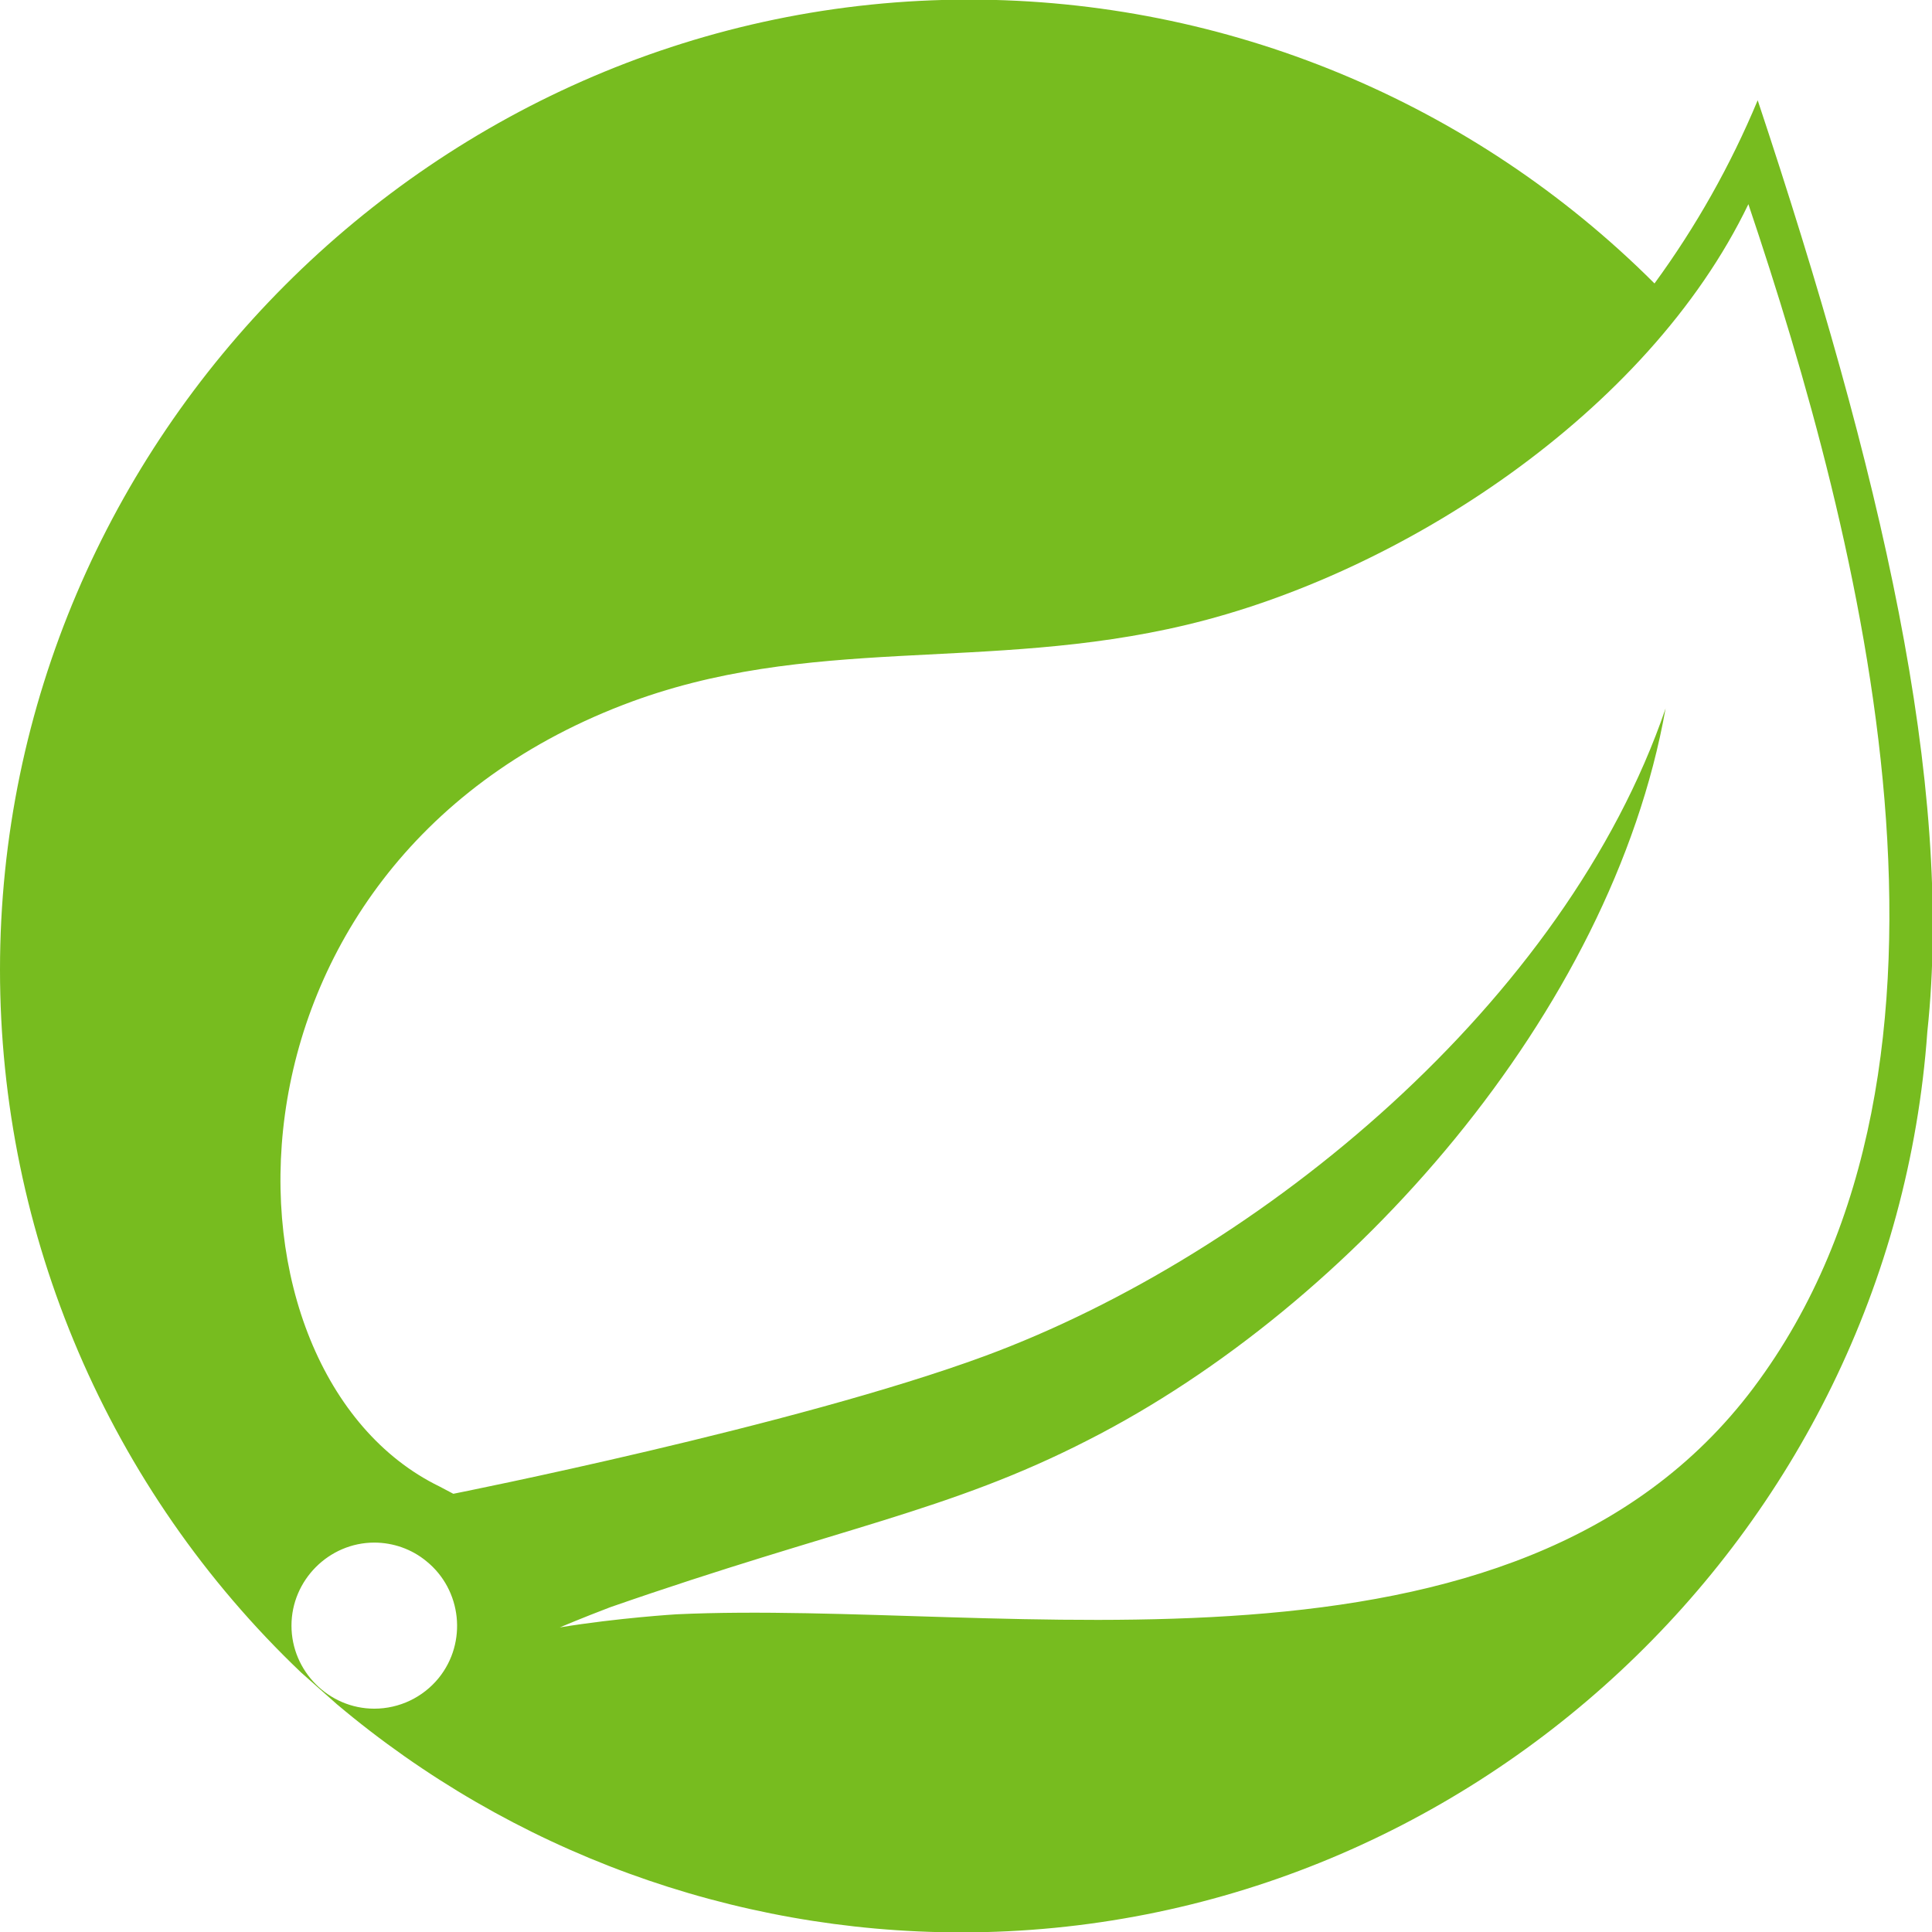
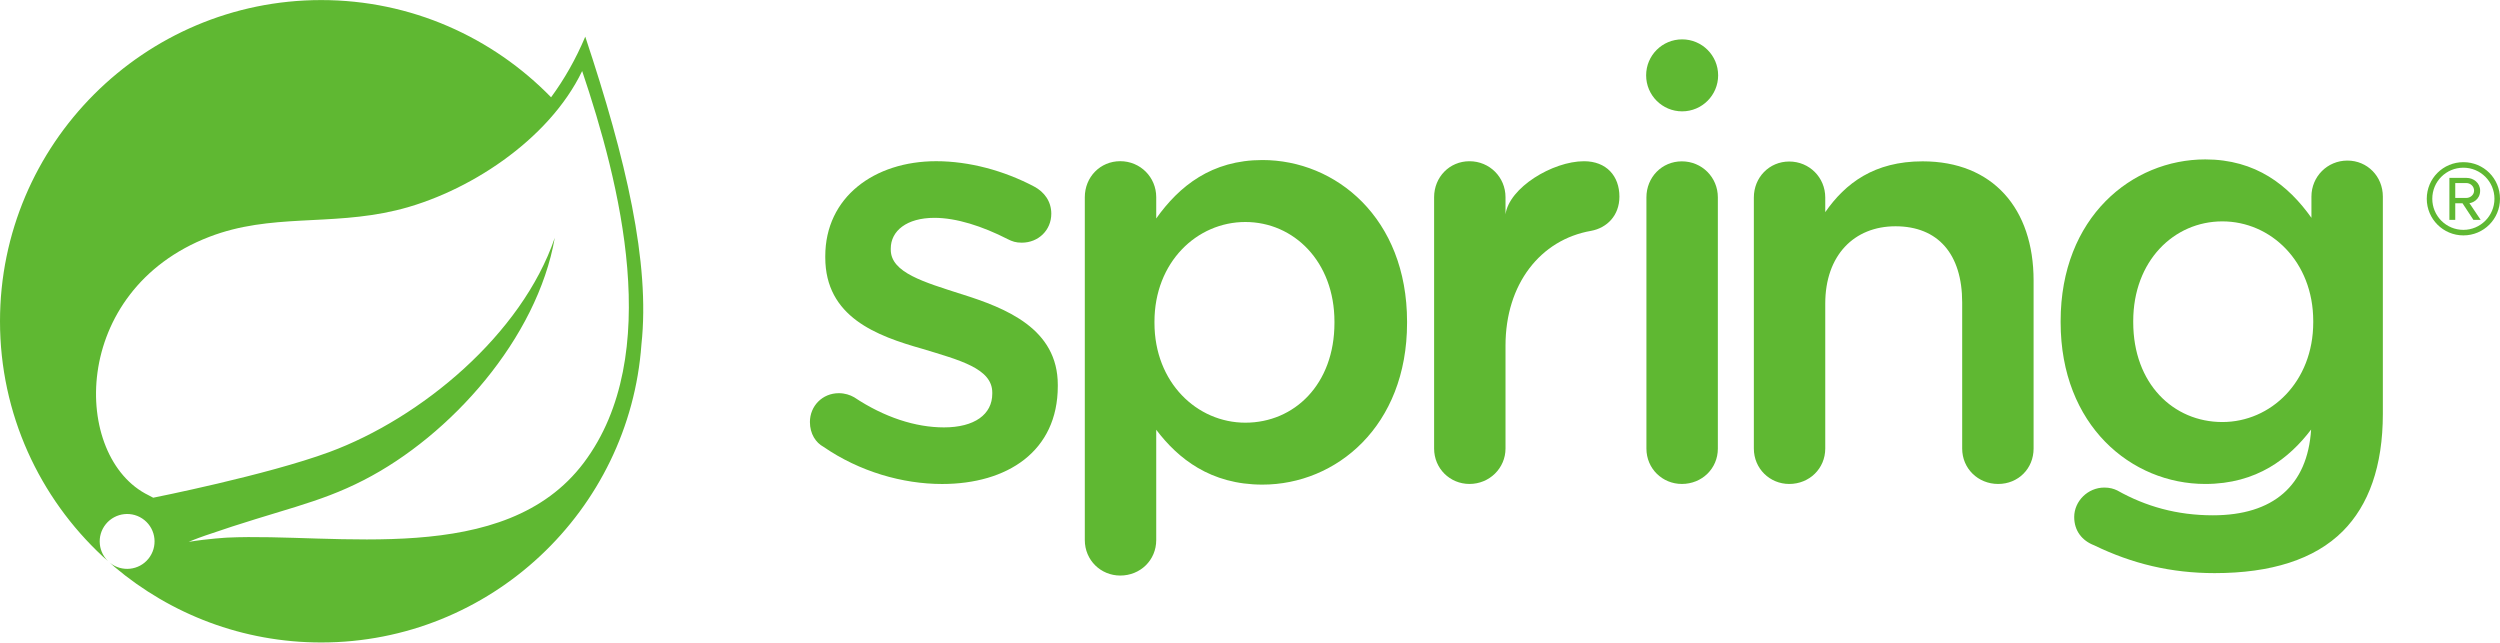
- <svg xmlns="http://www.w3.org/2000/svg" viewBox="0 0 128 128">
-   <path d="M116.452 6.643a59.104 59.104 0 01-6.837 12.136A64.249 64.249 0 0064.205-.026C28.984-.026 0 28.982 0 64.242a64.316 64.316 0 0019.945 46.562l2.368 2.1a64.22 64.22 0 0041.358 15.122c33.487 0 61.637-26.24 64.021-59.683 1.751-16.371-3.051-37.077-11.24-61.7zM29.067 111.17a5.5 5.5 0 01-4.269 2.034c-3.018 0-5.487-2.484-5.487-5.502 0-3.017 2.485-5.501 5.487-5.501 1.25 0 2.485.433 3.452 1.234 2.351 1.9 2.718 5.384.817 7.735zm87.119-19.238c-15.843 21.122-49.68 14.003-71.376 15.02 0 0-3.852.234-7.721.867 0 0 1.45-.617 3.335-1.334 15.226-5.301 22.43-6.335 31.685-11.086 17.427-8.869 34.654-28.274 38.24-48.463-6.637 19.422-26.75 36.11-45.077 42.895-12.557 4.635-35.238 9.136-35.238 9.136l-.917-.484c-15.442-7.518-15.91-40.977 12.157-51.78 12.291-4.735 24.048-2.134 37.323-5.302 14.175-3.367 30.568-14.004 37.238-27.874 7.471 22.19 16.46 56.932.35 78.405z" fill="#77bc1f" />
+ <svg xmlns="http://www.w3.org/2000/svg" version="1.1" id="svg29" xml:space="preserve" width="245.093" height="62.987" viewBox="0 0 245.093 62.987">
+   <defs id="defs33" />
+   <g id="g37" transform="matrix(1.333333,0,0,-1.333333,0,62.98667)">
+     <g id="g39" transform="scale(0.1)">
+       <path d="m 605.484,143.859 c -5.636,3.043 -9.972,9.559 -9.972,18.243 0,11.707 9.105,21.199 21.289,21.199 4.316,0 8.238,-1.27 11.254,-3.008 22.16,-14.766 45.164,-22.148 65.965,-22.148 22.562,0 35.578,9.558 35.578,24.765 v 0.86 c 0,17.793 -24.285,23.859 -51.211,32.097 -33.828,9.555 -71.582,23.426 -71.582,67.262 v 0.879 c 0,43.402 36.015,69.863 81.582,69.863 24.308,0 49.898,-6.953 72.031,-18.652 7.398,-3.918 12.578,-10.864 12.578,-19.953 0,-12.164 -9.531,-21.297 -21.68,-21.297 -4.363,0 -6.964,0.871 -10.398,2.617 -18.691,9.559 -37.777,15.644 -53.828,15.644 -20.41,0 -32.129,-9.57 -32.129,-22.597 v -0.844 c 0,-16.93 24.734,-23.855 51.648,-32.551 33.414,-10.422 71.168,-25.601 71.168,-66.824 v -0.879 c 0,-48.164 -37.339,-72.004 -85.062,-72.004 -29.055,0 -60.735,9.082 -87.231,27.328" style="fill:#5fb832;fill-opacity:1;fill-rule:nonzero;stroke:none" id="path41" />
+       <path d="m 981.195,234.973 v 0.879 c 0,44.242 -29.949,73.32 -65.515,73.32 -35.582,0 -66.825,-29.508 -66.825,-73.32 v -0.879 c 0,-43.828 31.243,-73.364 66.825,-73.364 36.015,0 65.515,28.227 65.515,73.364 m -183.558,92.445 c 0,14.727 11.269,26.461 26.054,26.461 14.743,0 26.461,-11.734 26.461,-26.461 v -15.645 c 16.926,23.856 40.786,42.957 78.114,42.957 53.8,0 106.314,-42.507 106.314,-118.878 v -0.879 c 0,-75.95 -52.076,-118.899 -106.314,-118.899 -38.184,0 -62.055,19.114 -78.114,40.332 V 75.305 c 0,-14.809 -11.718,-26.094 -26.461,-26.094 -14.312,0 -26.054,11.285 -26.054,26.094 V 327.418" style="fill:#5fb832;fill-opacity:1;fill-rule:nonzero;stroke:none" id="path43" />
+       <path d="m 1054.47,327.387 c 0,14.726 11.25,26.461 26.01,26.461 14.79,0 26.49,-11.735 26.49,-26.461 v -12.625 c 2.62,19.664 34.7,39.086 57.71,39.086 16.48,0 26.04,-10.84 26.04,-26.02 0,-13.875 -9.12,-23.004 -20.84,-25.168 -37.32,-6.512 -62.91,-39.168 -62.91,-84.347 v -75.704 c 0,-14.336 -11.7,-26.046 -26.49,-26.046 -14.31,0 -26.01,11.289 -26.01,26.046 v 184.778" style="fill:#5fb832;fill-opacity:1;fill-rule:nonzero;stroke:none" id="path45" />
+       <path d="m 1210.58,327.281 c 0,14.75 11.32,26.485 26.05,26.485 14.75,0 26.47,-11.735 26.47,-26.485 V 142.566 c 0,-14.734 -11.72,-26.003 -26.47,-26.003 -14.33,0 -26.05,11.269 -26.05,26.003 v 184.715" style="fill:#5fb832;fill-opacity:1;fill-rule:nonzero;stroke:none" id="path47" />
+       <path d="m 1289.57,327.18 c 0,14.75 11.29,26.457 26.02,26.457 14.77,0 26.48,-11.707 26.48,-26.457 v -10.774 c 14.78,21.27 36.01,37.364 71.59,37.364 51.64,0 81.6,-34.731 81.6,-87.665 V 142.598 c 0,-14.746 -11.3,-26.043 -26.05,-26.043 -14.75,0 -26.46,11.297 -26.46,26.043 v 107.445 c 0,35.566 -17.79,55.977 -49.04,55.977 -30.37,0 -51.64,-21.262 -51.64,-56.872 v -106.55 c 0,-14.746 -11.71,-26.043 -26.48,-26.043 -14.31,0 -26.02,11.297 -26.02,26.043 V 327.18" style="fill:#5fb832;fill-opacity:1;fill-rule:nonzero;stroke:none" id="path49" />
+       <path d="m 1634.05,162.09 c -36.05,0 -65.53,28.215 -65.53,73.351 v 0.852 c 0,44.254 29.92,73.332 65.53,73.332 35.59,0 66.83,-29.516 66.83,-73.332 v -0.852 c 0,-43.839 -31.24,-73.351 -66.83,-73.351 M 1726,354.332 c -14.73,0 -26.45,-11.742 -26.45,-26.473 v -15.617 c -16.94,23.856 -40.78,42.946 -78.08,42.946 -53.84,0 -106.33,-42.508 -106.33,-118.895 v -0.852 c 0,-75.949 52.06,-118.886 106.33,-118.886 37.96,0 61.77,18.886 77.84,40 -2.63,-41.262 -27.89,-63.047 -72.2,-63.047 -26.45,0 -49.46,6.531 -70.32,18.269 -2.6,1.27 -5.59,2.129 -9.51,2.129 -12.15,0 -22.16,-9.992 -22.16,-21.672 0,-9.988 5.65,-17.363 14.79,-20.836 27.73,-13.457 56.35,-20.402 88.48,-20.402 41.25,0 73.37,9.973 94.2,30.812 19.05,19.109 29.47,47.714 29.47,86.355 v 159.695 c 0,14.731 -11.28,26.473 -26.06,26.473" style="fill:#5fb832;fill-opacity:1;fill-rule:nonzero;stroke:none" id="path51" />
+       <path d="m 1263.31,416.996 c 0,-14.601 -11.86,-26.473 -26.48,-26.473 -14.63,0 -26.46,11.872 -26.46,26.473 0,14.641 11.83,26.461 26.46,26.461 14.62,0 26.48,-11.82 26.48,-26.461" style="fill:#5fb832;fill-opacity:1;fill-rule:nonzero;stroke:none" id="path53" />
+       <path d="M 429.32,132.246 C 371.109,54.688 246.762,80.867 167.039,77.102 c 0,0 -14.113,-0.785 -28.328,-3.125 0,0 5.375,2.293 12.23,4.656 55.993,19.363 82.454,23.254 116.477,40.73 63.926,32.746 127.547,104.075 140.492,178.172 C 383.578,226.27 309.574,164.934 242.191,140.027 196.07,123.008 112.664,106.445 112.652,106.438 c 0.039,-0.059 -3.324,1.746 -3.371,1.785 -56.722,27.597 -58.359,150.449 44.66,190.05 45.168,17.375 88.372,7.832 137.2,19.454 52.078,12.382 112.394,51.418 136.91,102.453 27.484,-81.52 60.5,-209.059 1.269,-287.934 z m 1.012,313.195 c -6.93,-16.464 -15.387,-31.3 -25.137,-44.57 -42.914,44.043 -102.812,71.484 -169.019,71.484 C 105.941,472.355 0,366.402 0,236.191 0,167.93 29.137,106.367 75.59,63.215 l 5.172,-4.582 c -8.637,7.043 -9.965,19.727 -2.965,28.371 7.043,8.648 19.738,9.988 28.379,2.984 8.664,-7.019 9.984,-19.734 2.969,-28.395 -6.989,-8.664 -19.707,-9.973 -28.36,-2.981 l 3.519,-3.117 C 125.395,20.898 178.363,0 236.176,0 360.66,0 462.879,96.875 471.629,219.148 c 6.48,59.868 -11.203,135.887 -41.297,226.293" style="fill:#5fb832;fill-opacity:1;fill-rule:nonzero;stroke:none" id="path55" />
+       <path d="m 1813.55,337.793 h -8.25 v -10.922 h 8.25 c 2.67,0 5.59,2.156 5.59,5.332 0,3.434 -2.92,5.59 -5.59,5.59 z m 5.09,-27.039 -8.01,12.187 h -5.33 v -12.187 h -4.31 v 30.851 h 12.56 c 5.21,0 10.04,-3.691 10.04,-9.402 0,-6.851 -6.11,-9.14 -7.88,-9.14 l 8.26,-12.309 z m -7.37,38.34 c -12.7,0 -22.86,-10.156 -22.86,-22.86 0,-12.562 10.16,-22.851 22.86,-22.851 12.56,0 22.85,10.289 22.85,22.851 0,12.704 -10.29,22.86 -22.85,22.86 z m 0,-49.778 c -14.86,0 -26.92,12.067 -26.92,26.918 0,14.993 12.06,26.926 26.92,26.926 14.98,0 26.92,-11.933 26.92,-26.926 0,-14.851 -11.94,-26.918 -26.92,-26.918" style="fill:#5fb832;fill-opacity:1;fill-rule:nonzero;stroke:none" id="path57" />
+     </g>
+   </g>
</svg>
